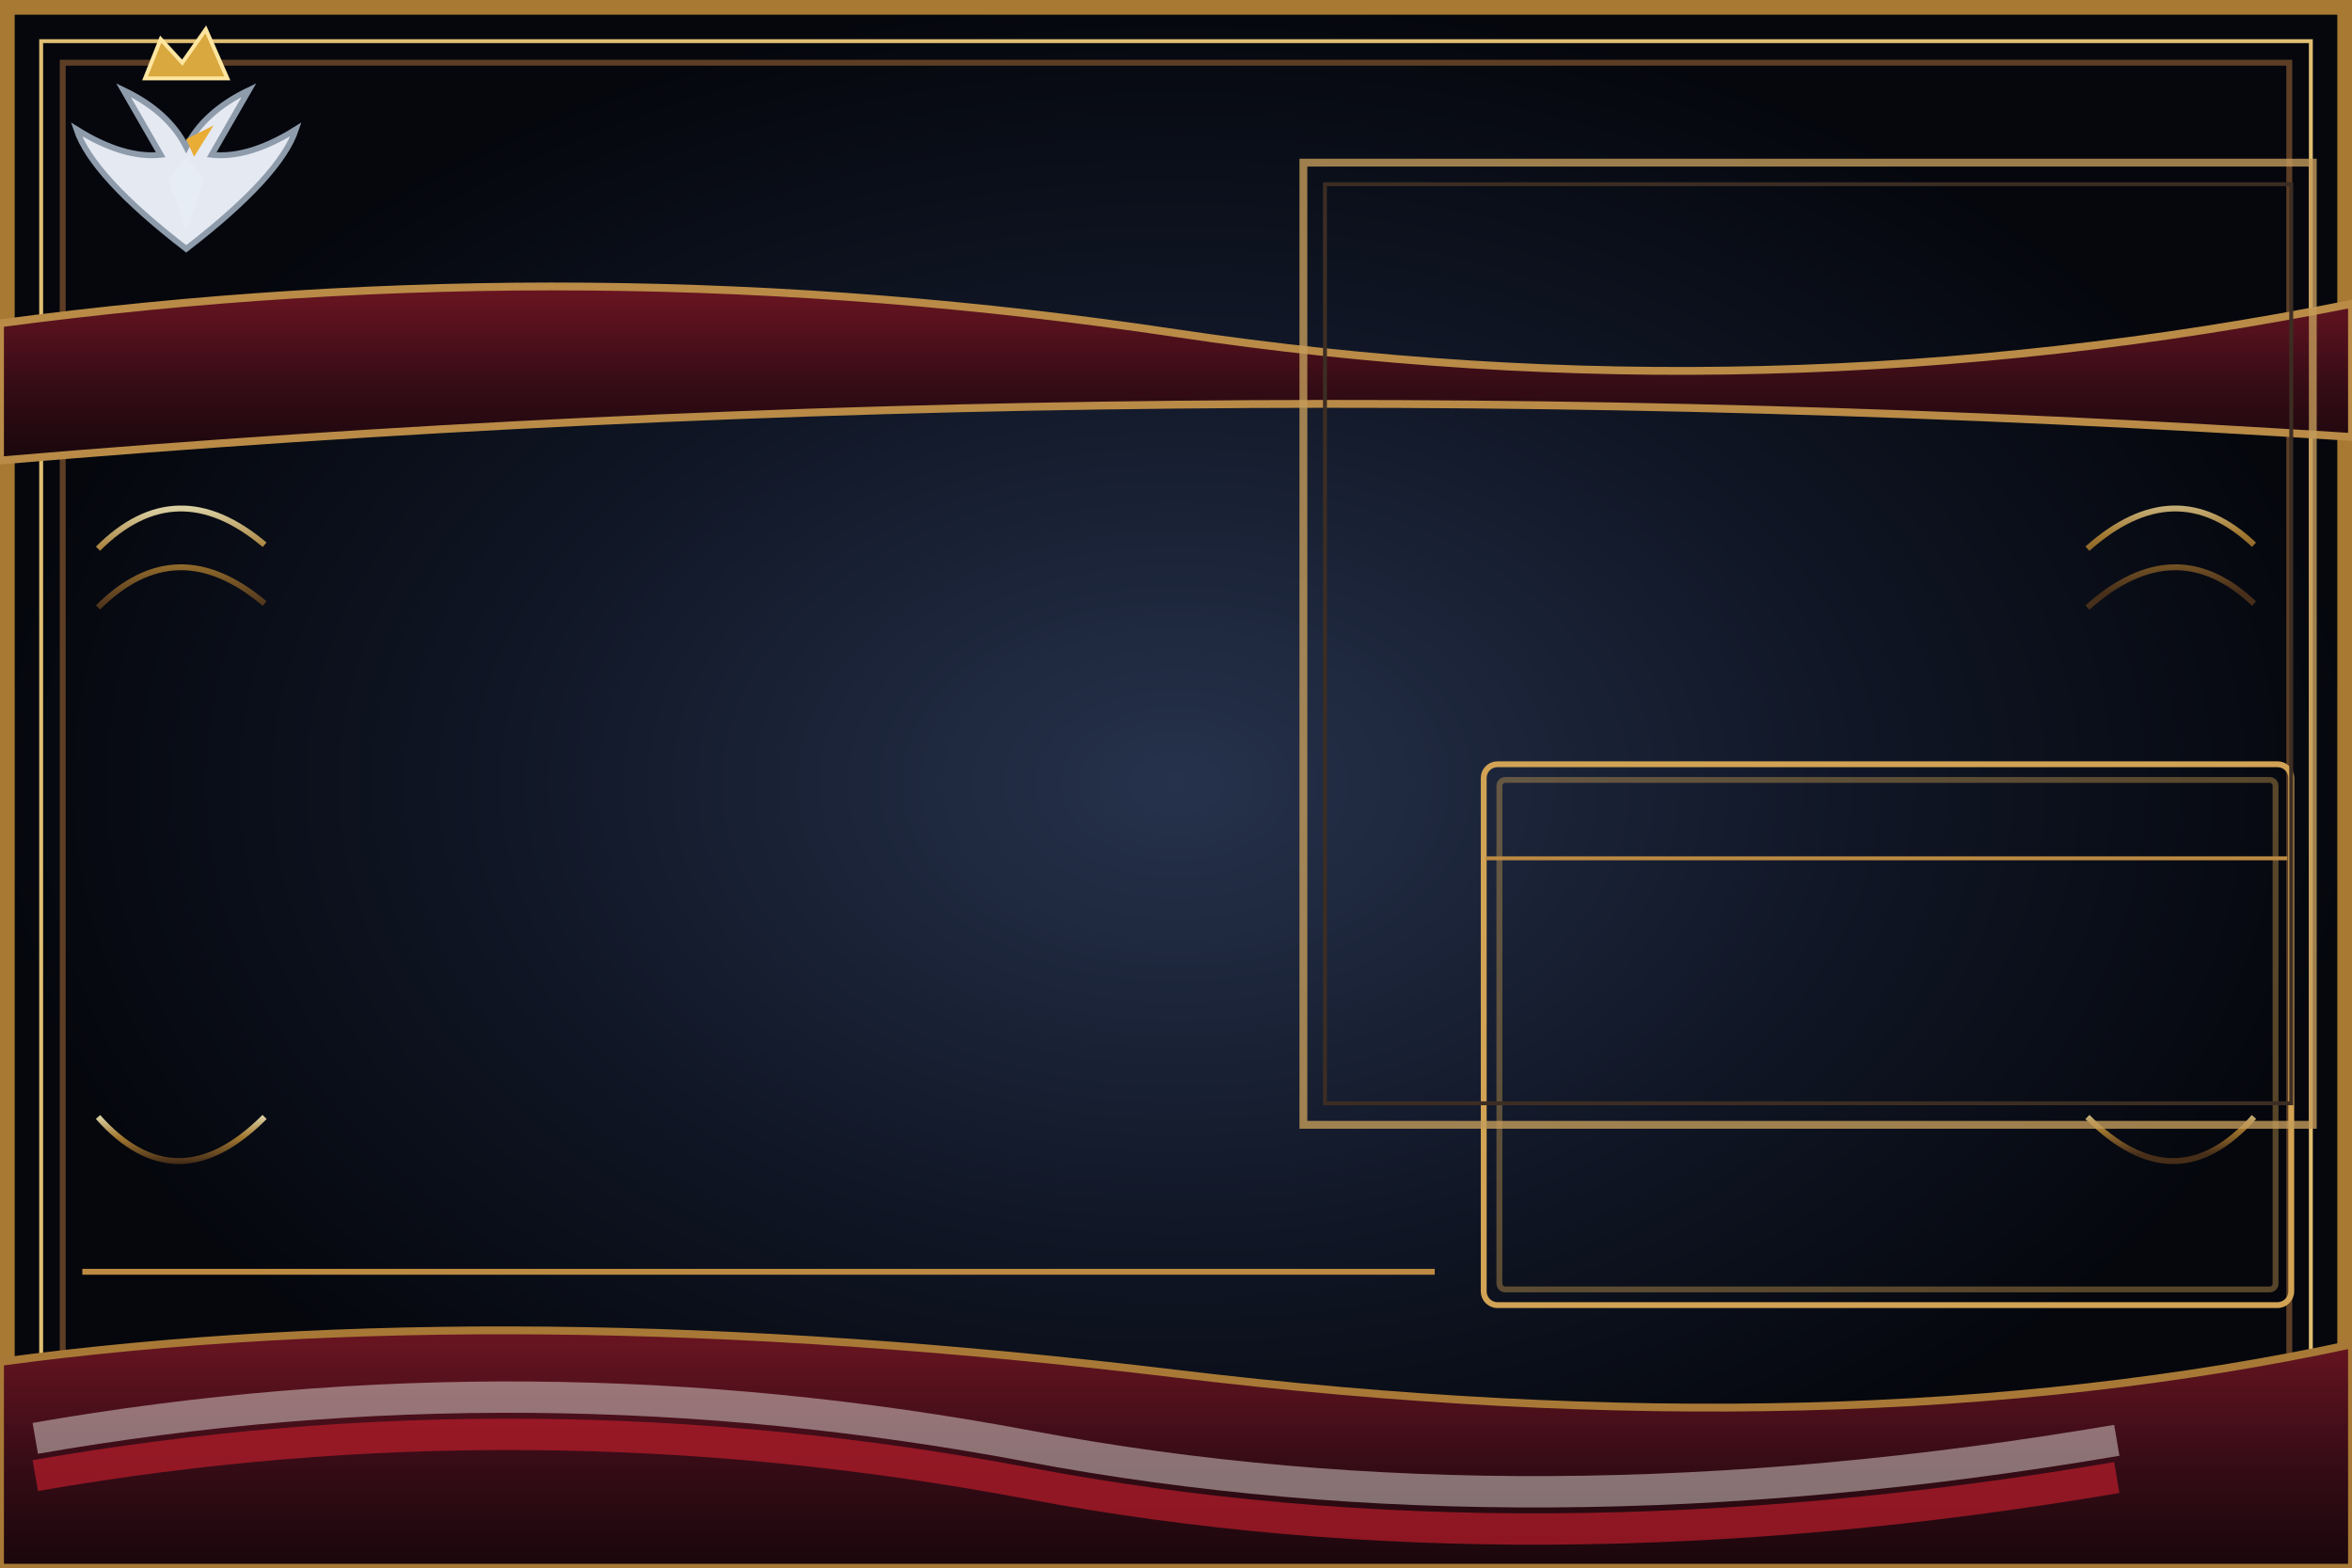
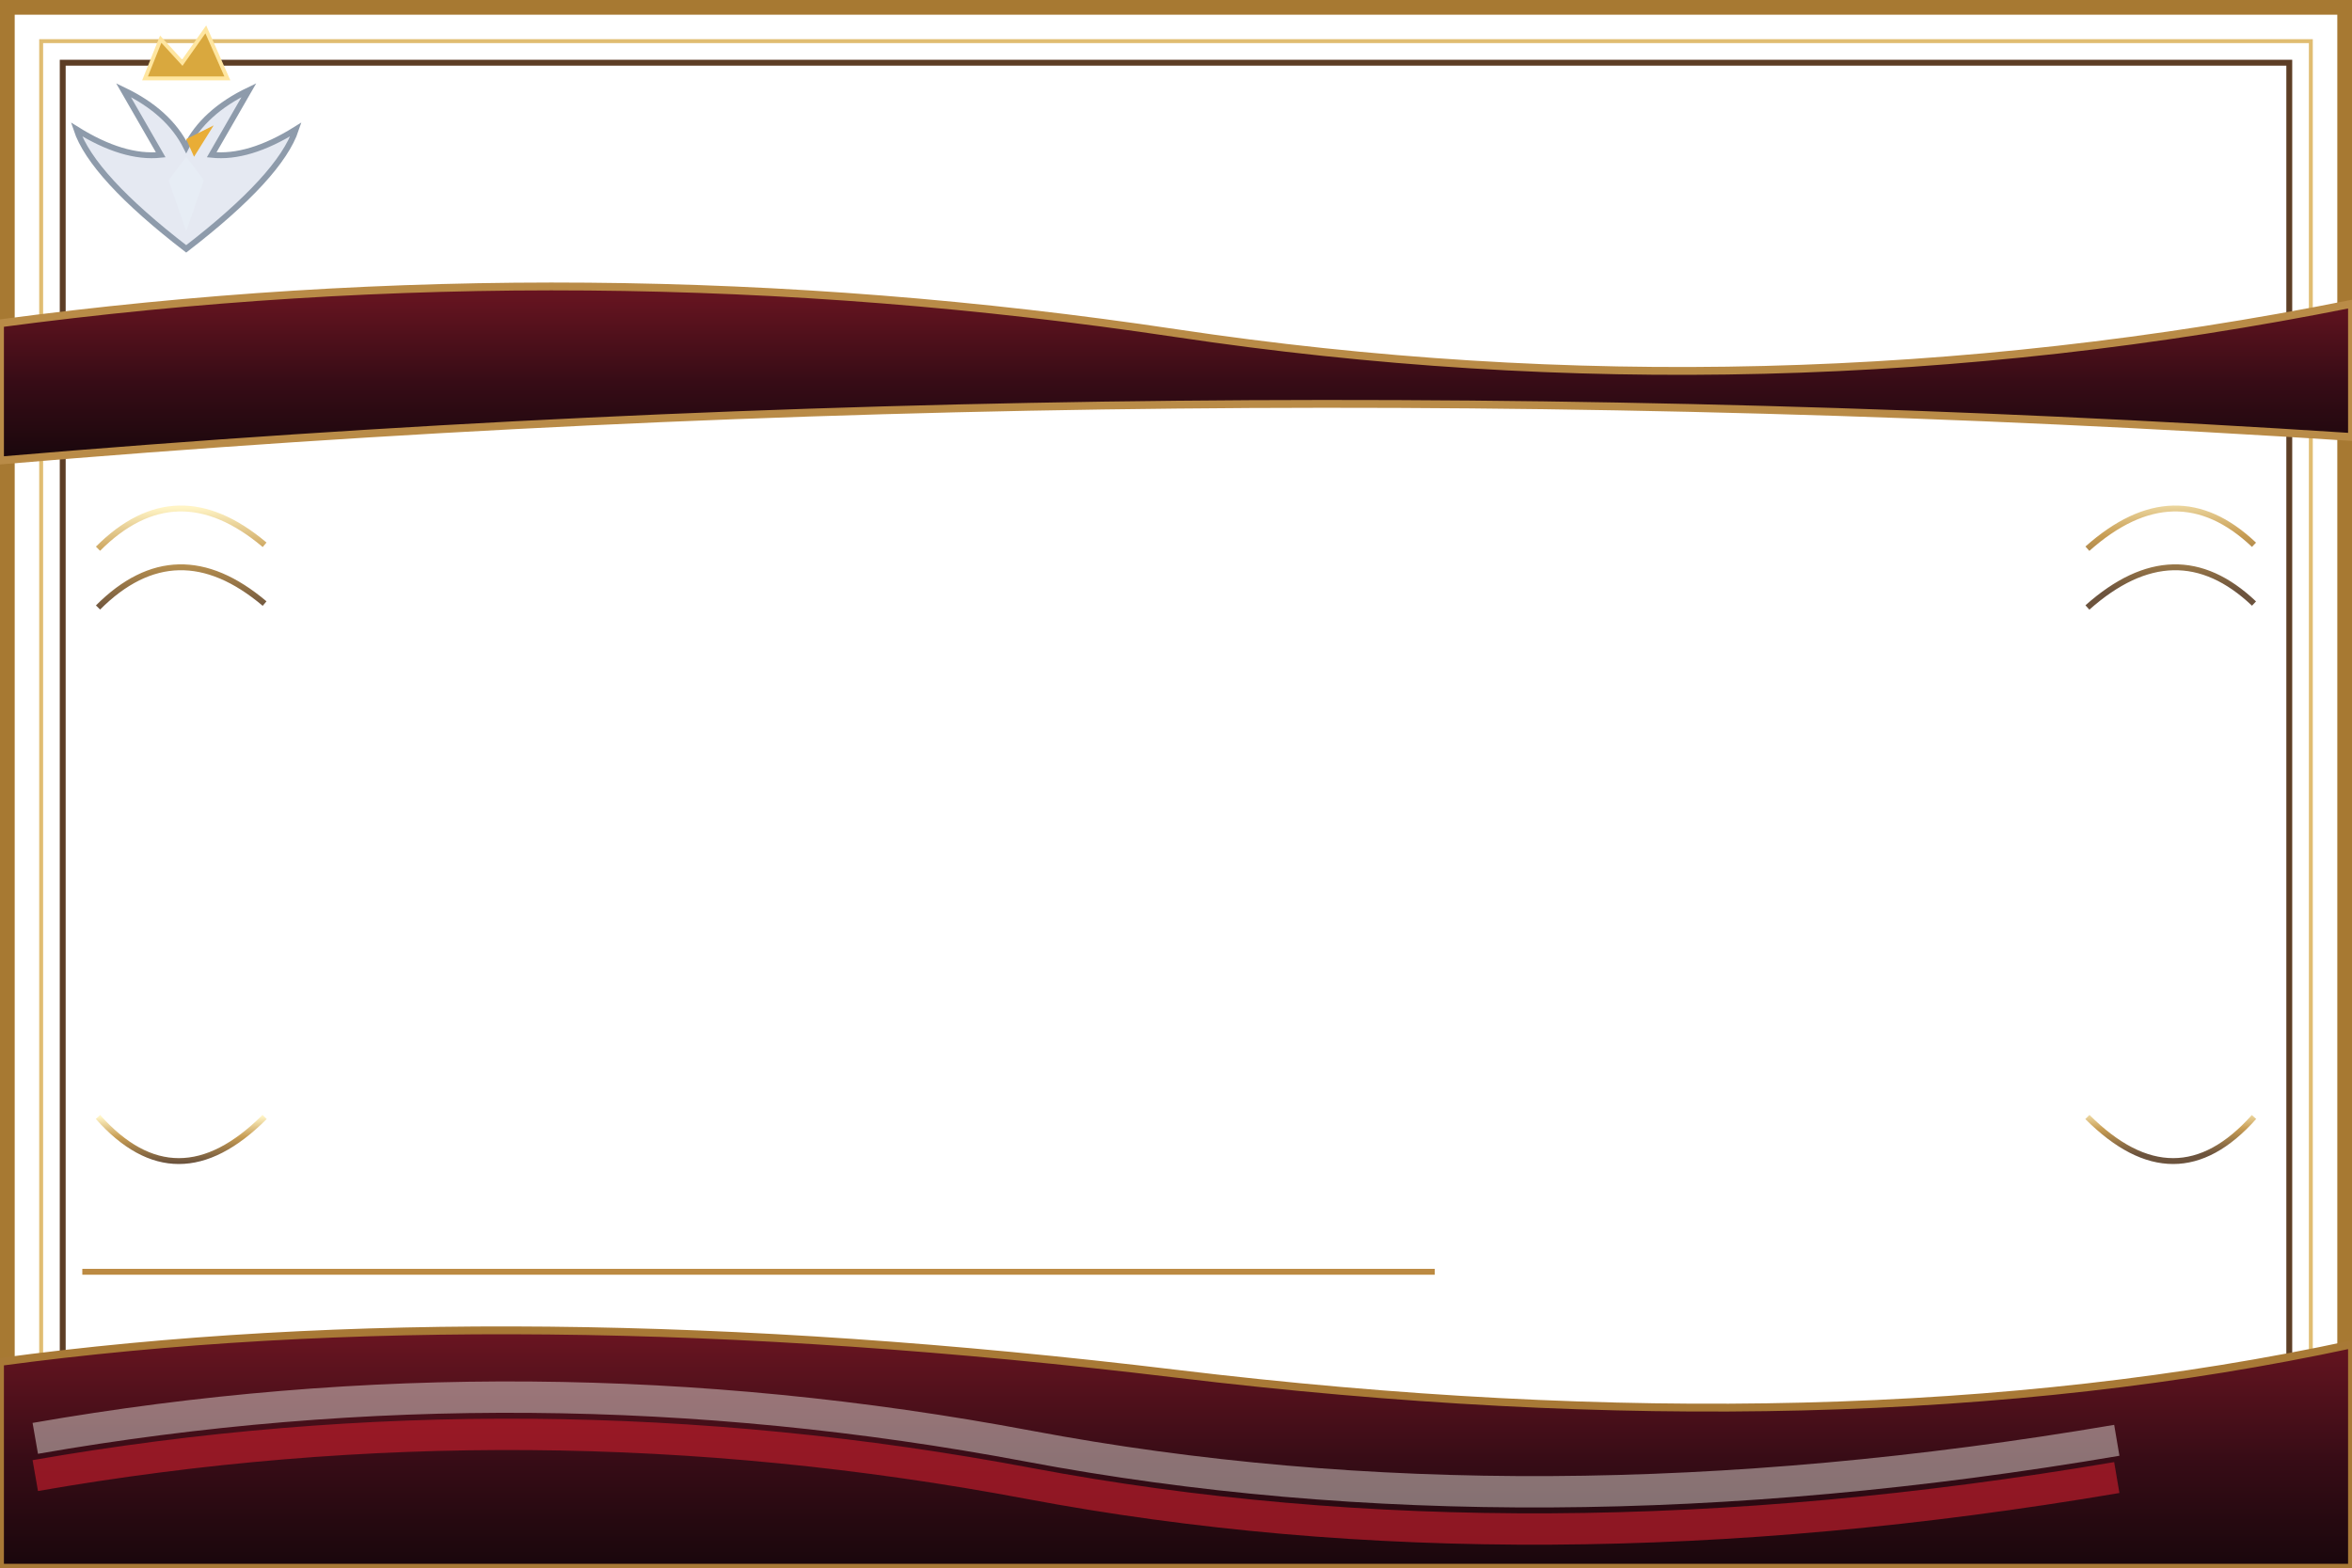
<svg xmlns="http://www.w3.org/2000/svg" width="1200" height="800" viewBox="0 0 1200 800">
  <defs>
    <radialGradient id="night">
      <stop stop-color="#26324c" />
      <stop offset=".58" stop-color="#101625" />
      <stop offset="1" stop-color="#05070d" />
    </radialGradient>
    <linearGradient id="gold" x2=".2" y2="1">
      <stop stop-color="#fff2bb" />
      <stop offset=".45" stop-color="#bd8b35" />
      <stop offset="1" stop-color="#52351b" />
    </linearGradient>
    <linearGradient id="red" x2="0" y2="1">
      <stop stop-color="#6b1521" />
      <stop offset=".55" stop-color="#370c16" />
      <stop offset="1" stop-color="#19070c" />
    </linearGradient>
    <filter id="glow">
      <feGaussianBlur stdDeviation="9" />
    </filter>
  </defs>
-   <rect width="1200" height="800" fill="url(#night)" />
  <path d="M0 0H1200V800H0Z" fill="none" stroke="#a77932" stroke-width="15" />
  <path d="M21 21H1179V779H21Z" fill="none" stroke="#e0bd72" stroke-width="2" />
  <path d="M32 32H1168V768H32Z" fill="none" stroke="#5d3e25" stroke-width="3" />
  <path d="M0 165Q300 125 600 170T1200 155V223Q600 184 0 235Z" fill="url(#red)" stroke="#b98b47" stroke-width="4" />
  <path d="M0 695Q260 660 600 701T1200 686V800H0Z" fill="url(#red)" stroke="#a87936" stroke-width="4" />
  <path d="M18 734Q270 690 525 738T1080 735" fill="none" stroke="#e8e2dc" stroke-width="16" opacity=".48" />
  <path d="M18 753Q270 709 525 757T1080 754" fill="none" stroke="#ba1c2b" stroke-width="16" opacity=".7" />
  <g opacity=".85" fill="none" stroke="url(#gold)" stroke-width="3">
    <path d="M50 280Q90 240 135 278M50 310Q90 270 135 308M1065 280Q1110 240 1150 278M1065 310Q1110 270 1150 308" />
    <path d="M50 570Q90 615 135 570M1065 570Q1110 615 1150 570" />
  </g>
  <g transform="translate(95 60)">
    <path d="M0 67Q-48 30 -56 6Q-32 21 -13 19L-32 -14Q-9 -3 0 15Q9 -3 32 -14L13 19Q32 21 56 6Q48 30 0 67Z" fill="#e5e9f2" stroke="#8e9bab" stroke-width="3" />
    <path d="M-21 -20L-13 -40L-2 -28L10 -45L21 -20Z" fill="#d9a83e" stroke="#ffe6a0" stroke-width="2" />
    <path d="M-9 32L0 20L9 32L0 58Z" fill="#e7edf5" />
    <path d="M0 11L14 4L4 20Z" fill="#e9ad36" />
  </g>
-   <g fill="none" stroke="#d2a354" stroke-width="3">
-     <rect x="757" y="390" width="412" height="276" rx="7" />
-     <rect x="765" y="398" width="396" height="260" rx="3" stroke-opacity=".4" />
-   </g>
-   <path d="M758 438H1167" stroke="#bc8a42" stroke-width="2" />
  <path d="M42 649H732" stroke="#bc8a42" stroke-width="3" />
-   <path d="M665 83H1180V574H665Z" fill="none" stroke="#c39b5a" stroke-width="4" opacity=".8" />
-   <path d="M676 94H1169V563H676Z" fill="none" stroke="#3c2d23" stroke-width="2" />
</svg>
